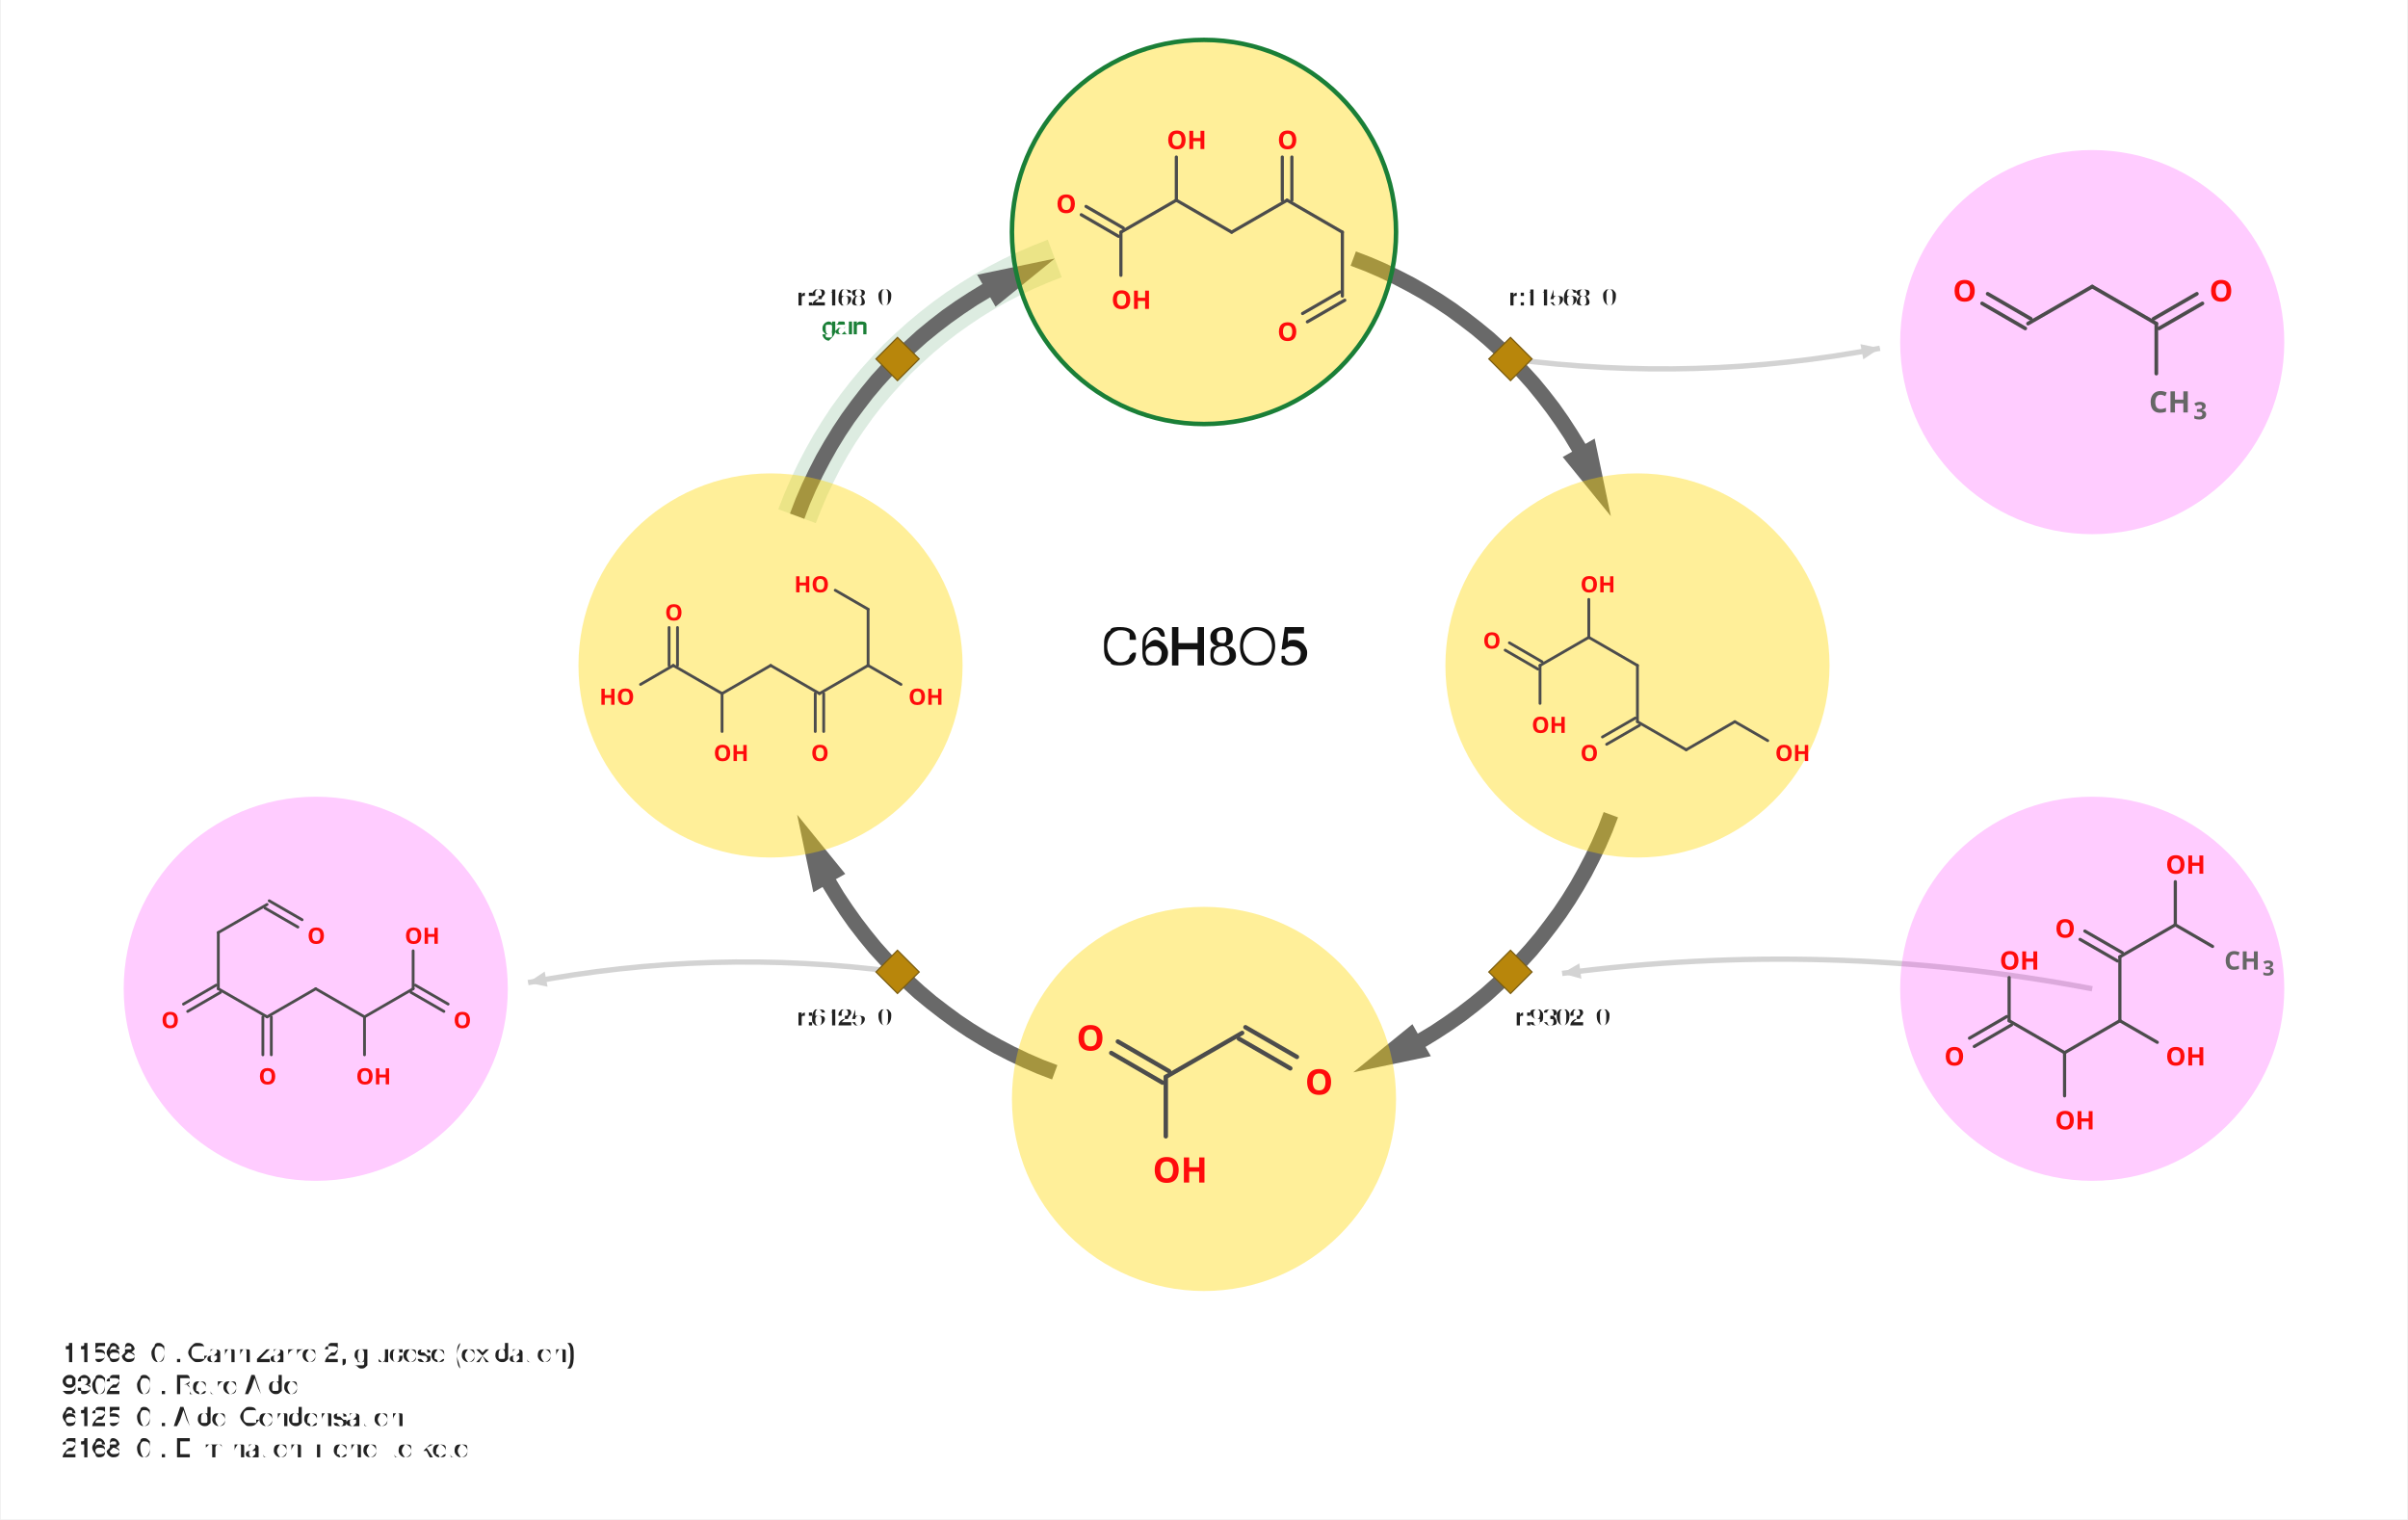
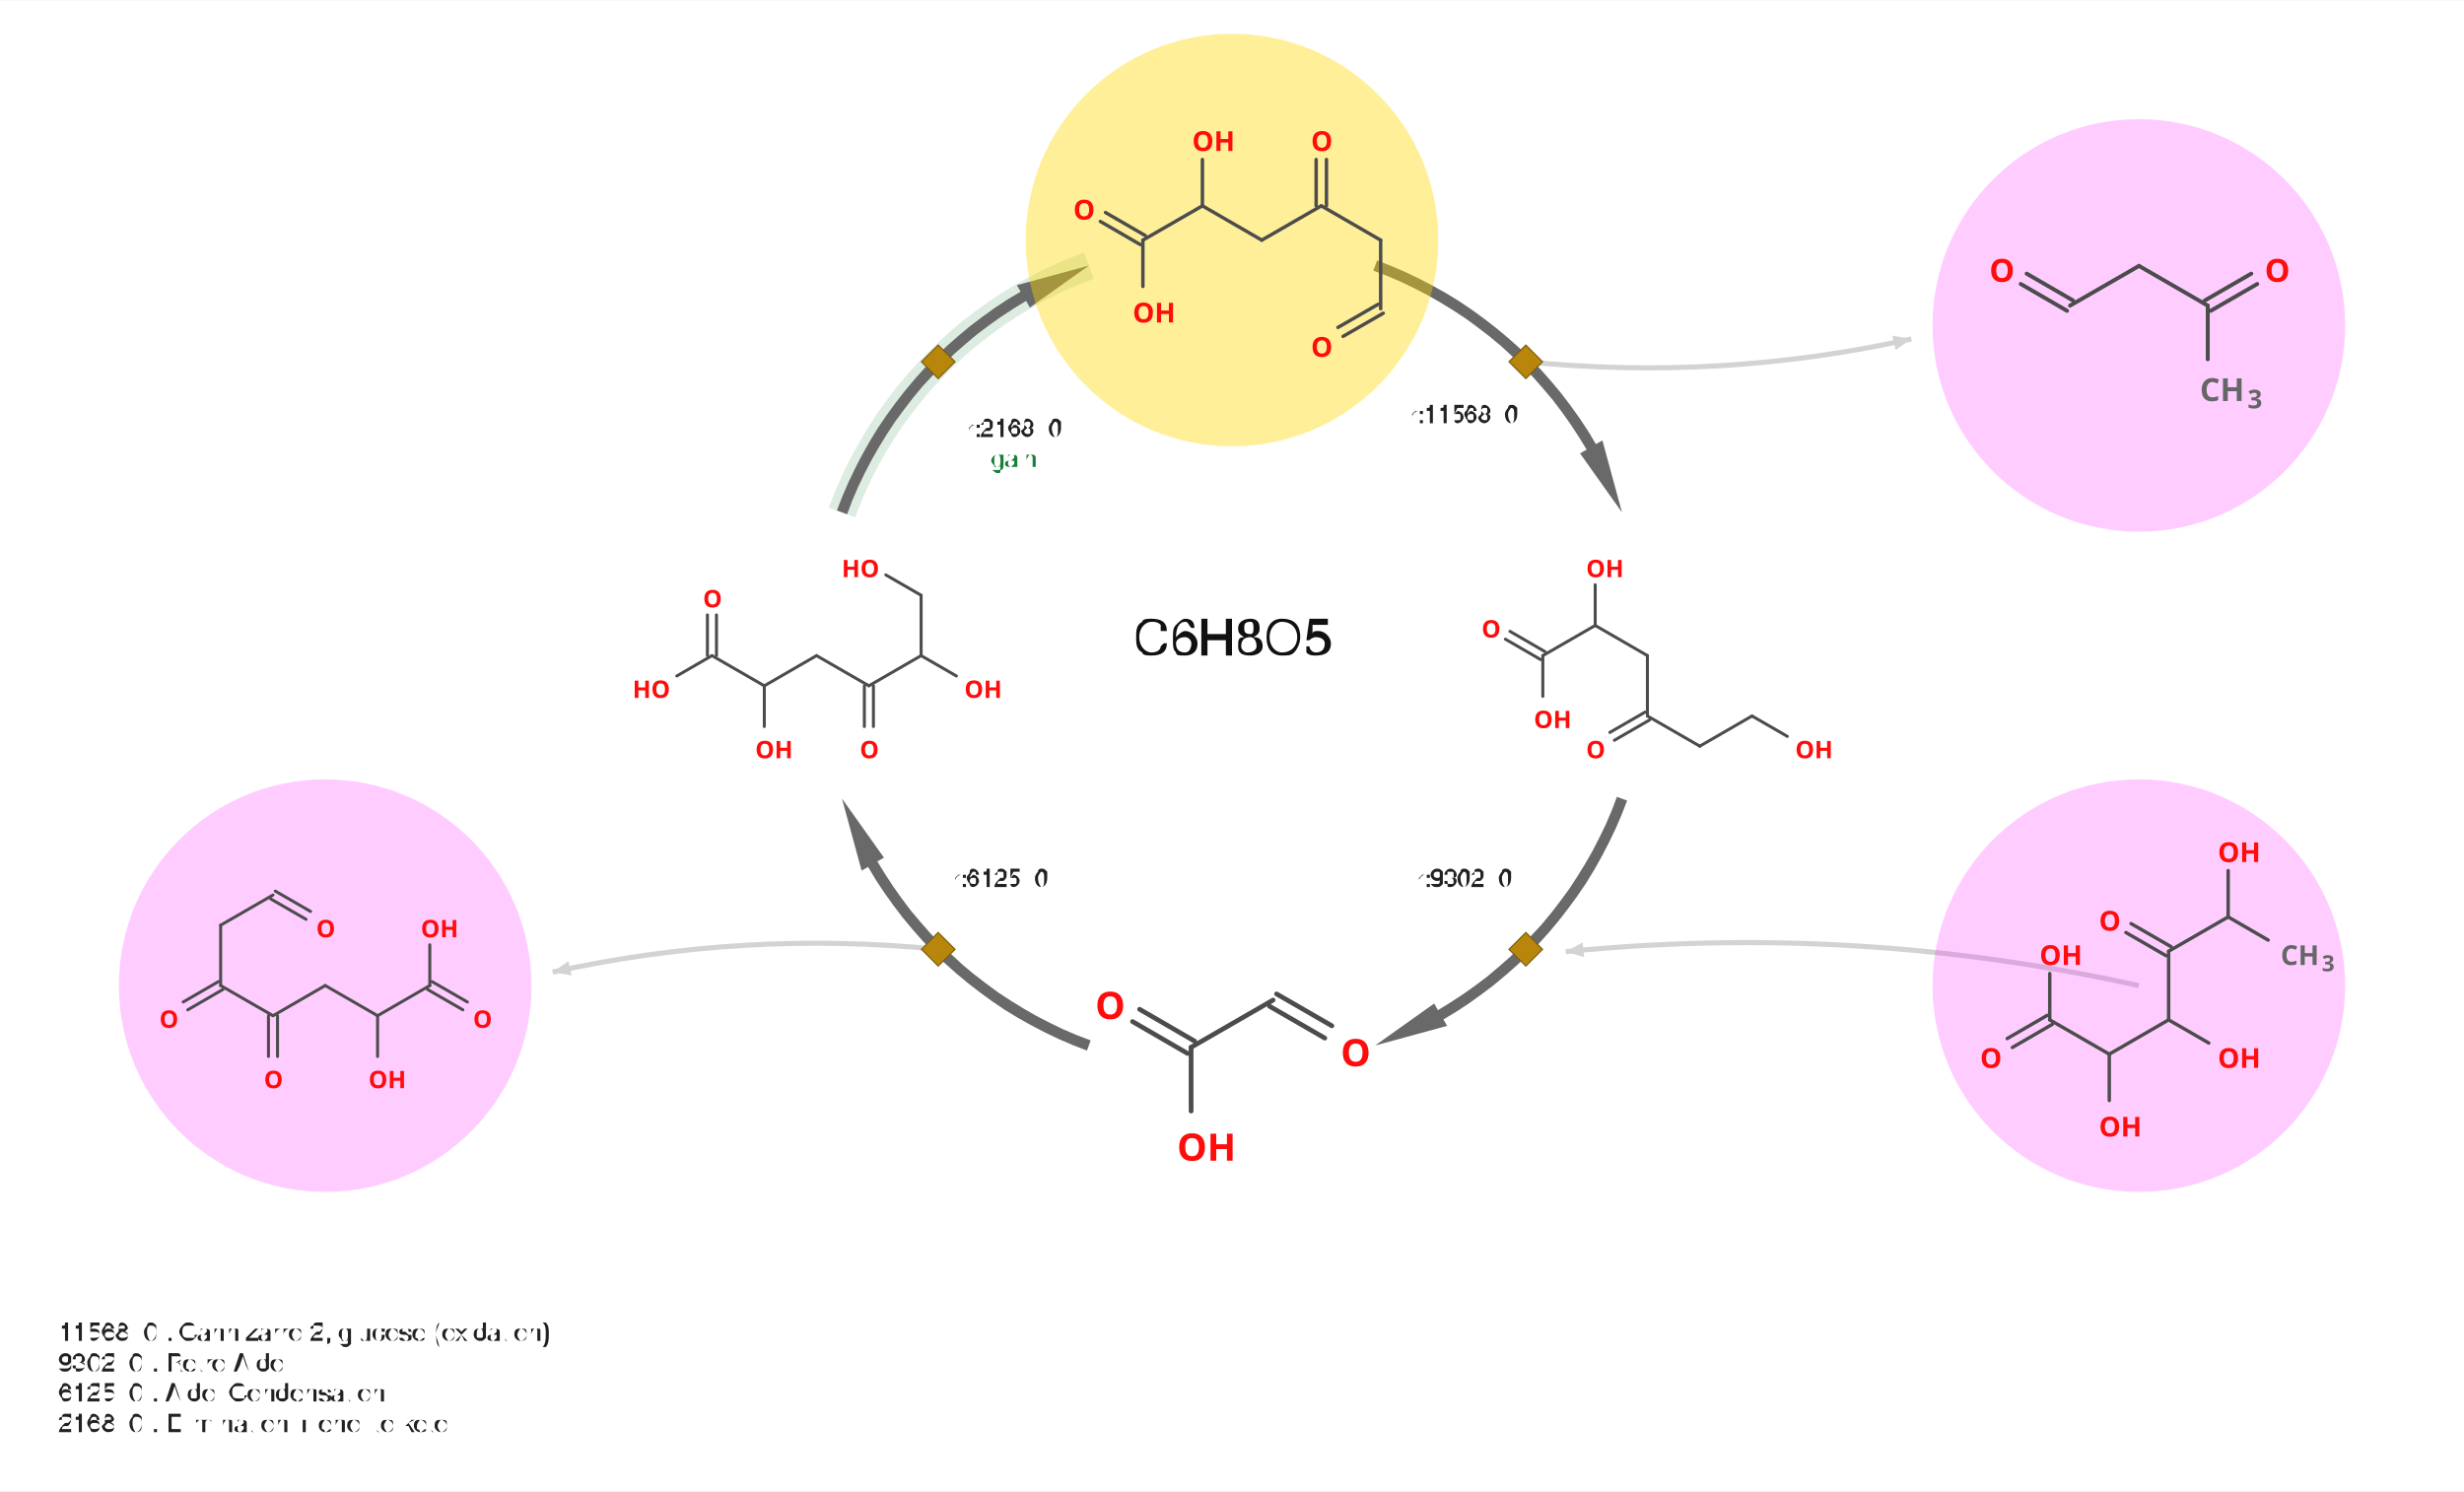
- <svg xmlns="http://www.w3.org/2000/svg" width="1100" height="694" viewBox="0 0 1100.00 694.49">
+ <svg xmlns="http://www.w3.org/2000/svg" width="1100" height="666" viewBox="0 0 1100.00 665.62">
  <rect width="100%" height="100%" fill="white" />
-   <g transform="scale(93.6007) translate(5.876,3.2498)">
-     <path d="M0.742,-2.022 L0.815,-1.994 L0.887,-1.963 L0.958,-1.929 L1.028,-1.893 L1.096,-1.854 L1.163,-1.813 L1.229,-1.769 L1.292,-1.723 L1.354,-1.675 L1.415,-1.625 L1.473,-1.572 L1.529,-1.517 L1.583,-1.46 L1.636,-1.402 L1.686,-1.341 L1.734,-1.279 L1.779,-1.215 L1.822,-1.149 L1.863,-1.082 L1.908,-1.108 L1.987,-0.729 L1.752,-1.018 L1.798,-1.044 L1.759,-1.109 L1.717,-1.172 L1.673,-1.234 L1.627,-1.294 L1.579,-1.353 L1.528,-1.41 L1.476,-1.464 L1.421,-1.517 L1.365,-1.568 L1.307,-1.617 L1.247,-1.663 L1.186,-1.708 L1.123,-1.75 L1.058,-1.79 L0.992,-1.827 L0.925,-1.862 L0.856,-1.895 L0.787,-1.925 L0.716,-1.952 Z" fill="#696969" opacity="1.0" stroke="none" stroke-width="0" />
-     <path d="M2.022,0.742 L1.994,0.815 L1.963,0.887 L1.929,0.958 L1.893,1.028 L1.854,1.096 L1.813,1.163 L1.769,1.229 L1.723,1.292 L1.675,1.354 L1.625,1.415 L1.572,1.473 L1.517,1.529 L1.46,1.583 L1.402,1.636 L1.341,1.686 L1.279,1.734 L1.215,1.779 L1.149,1.822 L1.082,1.863 L1.108,1.908 L0.729,1.987 L1.018,1.752 L1.044,1.798 L1.109,1.759 L1.172,1.717 L1.234,1.673 L1.294,1.627 L1.353,1.579 L1.41,1.528 L1.464,1.476 L1.517,1.421 L1.568,1.365 L1.617,1.307 L1.663,1.247 L1.708,1.186 L1.75,1.123 L1.79,1.058 L1.827,0.992 L1.862,0.925 L1.895,0.856 L1.925,0.787 L1.952,0.716 Z" fill="#696969" opacity="1.0" stroke="none" stroke-width="0" />
-     <path d="M-0.742,2.022 L-0.815,1.994 L-0.887,1.963 L-0.958,1.929 L-1.028,1.893 L-1.096,1.854 L-1.163,1.813 L-1.229,1.769 L-1.292,1.723 L-1.354,1.675 L-1.415,1.625 L-1.473,1.572 L-1.529,1.517 L-1.583,1.46 L-1.636,1.402 L-1.686,1.341 L-1.734,1.279 L-1.779,1.215 L-1.822,1.149 L-1.863,1.082 L-1.908,1.108 L-1.987,0.729 L-1.752,1.018 L-1.798,1.044 L-1.759,1.109 L-1.717,1.172 L-1.673,1.234 L-1.627,1.294 L-1.579,1.353 L-1.528,1.41 L-1.476,1.464 L-1.421,1.517 L-1.365,1.568 L-1.307,1.617 L-1.247,1.663 L-1.186,1.708 L-1.123,1.75 L-1.058,1.79 L-0.992,1.827 L-0.925,1.862 L-0.856,1.895 L-0.787,1.925 L-0.716,1.952 Z" fill="#696969" opacity="1.0" stroke="none" stroke-width="0" />
-     <path d="M-2.079,-0.763 L-2.05,-0.837 L-2.018,-0.911 L-1.984,-0.983 L-1.947,-1.054 L-1.908,-1.124 L-1.866,-1.192 L-1.822,-1.259 L-1.775,-1.324 L-1.726,-1.387 L-1.675,-1.448 L-1.621,-1.508 L-1.566,-1.566 L-1.508,-1.621 L-1.448,-1.675 L-1.387,-1.726 L-1.324,-1.775 L-1.259,-1.822 L-1.192,-1.866 L-1.124,-1.908 L-1.054,-1.947 L-0.983,-1.984 L-0.911,-2.018 L-0.837,-2.05 L-0.763,-2.079 L-0.695,-1.896 L-0.763,-1.869 L-0.831,-1.84 L-0.896,-1.809 L-0.961,-1.776 L-1.025,-1.74 L-1.087,-1.702 L-1.148,-1.661 L-1.207,-1.619 L-1.265,-1.574 L-1.321,-1.527 L-1.375,-1.478 L-1.428,-1.428 L-1.478,-1.375 L-1.527,-1.321 L-1.574,-1.265 L-1.619,-1.207 L-1.661,-1.148 L-1.702,-1.087 L-1.74,-1.025 L-1.776,-0.961 L-1.809,-0.896 L-1.84,-0.831 L-1.869,-0.763 L-1.896,-0.695 Z" fill="#1a7f37" opacity="0.15" />
-     <path d="M-2.022,-0.742 L-1.994,-0.815 L-1.963,-0.887 L-1.929,-0.958 L-1.893,-1.028 L-1.854,-1.096 L-1.813,-1.163 L-1.769,-1.229 L-1.723,-1.292 L-1.675,-1.354 L-1.625,-1.415 L-1.572,-1.473 L-1.517,-1.529 L-1.46,-1.583 L-1.402,-1.636 L-1.341,-1.686 L-1.279,-1.734 L-1.215,-1.779 L-1.149,-1.822 L-1.082,-1.863 L-1.108,-1.908 L-0.729,-1.987 L-1.018,-1.752 L-1.044,-1.798 L-1.109,-1.759 L-1.172,-1.717 L-1.234,-1.673 L-1.294,-1.627 L-1.353,-1.579 L-1.41,-1.528 L-1.464,-1.476 L-1.517,-1.421 L-1.568,-1.365 L-1.617,-1.307 L-1.663,-1.247 L-1.708,-1.186 L-1.75,-1.123 L-1.79,-1.058 L-1.827,-0.992 L-1.862,-0.925 L-1.895,-0.856 L-1.925,-0.787 L-1.952,-0.716 Z" fill="#696969" opacity="1.0" stroke="none" stroke-width="0" />
-     <path d="M1.497,-1.497 Q2.403,-1.378 3.301,-1.549" fill="none" stroke="#d3d3d3" stroke-width="0.026" />
-     <path d="M3.301,-1.549 L3.22,-1.495 L3.206,-1.569 Z" fill="#d3d3d3" />
-     <circle cx="4.338" cy="-1.579" r="0.938" fill="#ff00ff" fill-opacity="0.2" stroke="none" />
-     <svg x="3.35" y="-2.567" width="1.976" height="1.976" viewBox="0 0 100 100" preserveAspectRatio="xMidYMid meet">
+   <g transform="scale(87.6288) translate(6.2765,3.3379)">
+     <path d="M0.739,-2.013 L0.811,-1.985 L0.883,-1.954 L0.954,-1.92 L1.023,-1.884 L1.091,-1.846 L1.158,-1.805 L1.223,-1.761 L1.286,-1.715 L1.348,-1.667 L1.408,-1.617 L1.466,-1.565 L1.522,-1.51 L1.576,-1.454 L1.628,-1.395 L1.678,-1.335 L1.725,-1.273 L1.771,-1.209 L1.814,-1.144 L1.854,-1.077 L1.887,-1.096 L1.987,-0.729 L1.773,-1.03 L1.807,-1.049 L1.767,-1.114 L1.725,-1.178 L1.681,-1.24 L1.635,-1.301 L1.586,-1.359 L1.536,-1.416 L1.483,-1.471 L1.428,-1.524 L1.372,-1.576 L1.313,-1.625 L1.253,-1.671 L1.192,-1.716 L1.128,-1.758 L1.063,-1.798 L0.997,-1.836 L0.929,-1.871 L0.861,-1.904 L0.791,-1.934 L0.72,-1.961 Z" fill="#696969" opacity="1.0" stroke="none" stroke-width="0" />
+     <path d="M2.013,0.739 L1.985,0.811 L1.954,0.883 L1.92,0.954 L1.884,1.023 L1.846,1.091 L1.805,1.158 L1.761,1.223 L1.715,1.286 L1.667,1.348 L1.617,1.408 L1.565,1.466 L1.51,1.522 L1.454,1.576 L1.395,1.628 L1.335,1.678 L1.273,1.725 L1.209,1.771 L1.144,1.814 L1.077,1.854 L1.096,1.887 L0.729,1.987 L1.03,1.773 L1.049,1.807 L1.114,1.767 L1.178,1.725 L1.24,1.681 L1.301,1.635 L1.359,1.586 L1.416,1.536 L1.471,1.483 L1.524,1.428 L1.576,1.372 L1.625,1.313 L1.671,1.253 L1.716,1.192 L1.758,1.128 L1.798,1.063 L1.836,0.997 L1.871,0.929 L1.904,0.861 L1.934,0.791 L1.961,0.72 Z" fill="#696969" opacity="1.0" stroke="none" stroke-width="0" />
+     <path d="M-0.739,2.013 L-0.811,1.985 L-0.883,1.954 L-0.954,1.92 L-1.023,1.884 L-1.091,1.846 L-1.158,1.805 L-1.223,1.761 L-1.286,1.715 L-1.348,1.667 L-1.408,1.617 L-1.466,1.565 L-1.522,1.51 L-1.576,1.454 L-1.628,1.395 L-1.678,1.335 L-1.725,1.273 L-1.771,1.209 L-1.814,1.144 L-1.854,1.077 L-1.887,1.096 L-1.987,0.729 L-1.773,1.03 L-1.807,1.049 L-1.767,1.114 L-1.725,1.178 L-1.681,1.24 L-1.635,1.301 L-1.586,1.359 L-1.536,1.416 L-1.483,1.471 L-1.428,1.524 L-1.372,1.576 L-1.313,1.625 L-1.253,1.671 L-1.192,1.716 L-1.128,1.758 L-1.063,1.798 L-0.997,1.836 L-0.929,1.871 L-0.861,1.904 L-0.791,1.934 L-0.72,1.961 Z" fill="#696969" opacity="1.0" stroke="none" stroke-width="0" />
+     <path d="M-2.054,-0.754 L-2.026,-0.827 L-1.994,-0.9 L-1.961,-0.972 L-1.924,-1.042 L-1.885,-1.111 L-1.844,-1.178 L-1.8,-1.244 L-1.754,-1.308 L-1.706,-1.371 L-1.655,-1.431 L-1.602,-1.49 L-1.547,-1.547 L-1.49,-1.602 L-1.431,-1.655 L-1.371,-1.706 L-1.308,-1.754 L-1.244,-1.8 L-1.178,-1.844 L-1.111,-1.885 L-1.042,-1.924 L-0.972,-1.961 L-0.9,-1.994 L-0.827,-2.026 L-0.754,-2.054 L-0.704,-1.92 L-0.773,-1.893 L-0.841,-1.864 L-0.908,-1.833 L-0.974,-1.798 L-1.038,-1.762 L-1.101,-1.723 L-1.163,-1.683 L-1.223,-1.639 L-1.281,-1.594 L-1.338,-1.547 L-1.393,-1.497 L-1.446,-1.446 L-1.497,-1.393 L-1.547,-1.338 L-1.594,-1.281 L-1.639,-1.223 L-1.683,-1.163 L-1.723,-1.101 L-1.762,-1.038 L-1.798,-0.974 L-1.833,-0.908 L-1.864,-0.841 L-1.893,-0.773 L-1.92,-0.704 Z" fill="#1a7f37" opacity="0.15" />
+     <path d="M-2.013,-0.739 L-1.985,-0.811 L-1.954,-0.883 L-1.92,-0.954 L-1.884,-1.023 L-1.846,-1.091 L-1.805,-1.158 L-1.761,-1.223 L-1.715,-1.286 L-1.667,-1.348 L-1.617,-1.408 L-1.565,-1.466 L-1.51,-1.522 L-1.454,-1.576 L-1.395,-1.628 L-1.335,-1.678 L-1.273,-1.725 L-1.209,-1.771 L-1.144,-1.814 L-1.077,-1.854 L-1.096,-1.887 L-0.729,-1.987 L-1.03,-1.773 L-1.049,-1.807 L-1.114,-1.767 L-1.178,-1.725 L-1.24,-1.681 L-1.301,-1.635 L-1.359,-1.586 L-1.416,-1.536 L-1.471,-1.483 L-1.524,-1.428 L-1.576,-1.372 L-1.625,-1.313 L-1.671,-1.253 L-1.716,-1.192 L-1.758,-1.128 L-1.798,-1.063 L-1.836,-0.997 L-1.871,-0.929 L-1.904,-0.861 L-1.934,-0.791 L-1.961,-0.72 Z" fill="#696969" opacity="1.0" stroke="none" stroke-width="0" />
+     <path d="M1.497,-1.497 Q2.488,-1.398 3.461,-1.613" fill="none" stroke="#d3d3d3" stroke-width="0.026" />
+     <path d="M3.461,-1.613 L3.381,-1.557 L3.364,-1.63 Z" fill="#d3d3d3" />
+     <circle cx="4.62" cy="-1.682" r="1.051" fill="#ff00ff" fill-opacity="0.2" stroke="none" />
+     <svg x="3.514" y="-2.788" width="2.213" height="2.213" viewBox="0 0 100 100" preserveAspectRatio="xMidYMid meet">
      <g transform="translate(0,0)">
        <svg width="100" height="100" x="0" y="0" viewBox="0 0 218.564 140" font-family="sans-serif" stroke="rgb(76,76,76)" stroke-width="2" stroke-linecap="round">
          <line x1="143.9" y1="87.0" x2="143.9" y2="60.0" opacity="1.0" stroke="rgb(76,76,76)" stroke-width="2.0" />
          <line x1="142.4" y1="57.4" x2="165.8" y2="43.9" opacity="1.0" stroke="rgb(76,76,76)" stroke-width="2.0" />
          <line x1="145.4" y1="62.6" x2="168.8" y2="49.1" opacity="1.0" stroke="rgb(76,76,76)" stroke-width="2.0" />
          <line x1="143.9" y1="60.0" x2="109.3" y2="40.0" opacity="1.0" stroke="rgb(76,76,76)" stroke-width="2.0" />
          <line x1="109.3" y1="40.0" x2="74.6" y2="60.0" opacity="1.0" stroke="rgb(76,76,76)" stroke-width="2.0" />
          <line x1="73.1" y1="62.6" x2="49.8" y2="49.1" opacity="1.0" stroke="rgb(76,76,76)" stroke-width="2.0" />
          <line x1="76.1" y1="57.4" x2="52.8" y2="43.9" opacity="1.0" stroke="rgb(76,76,76)" stroke-width="2.0" />
          <text x="139.923" y="108" fill="rgb(102,102,102)" stroke-width="0" font-weight="bold" font-size="16">CH</text>
          <text x="163.923" y="111.68" fill="rgb(102,102,102)" stroke-width="0" font-weight="bold" font-size="13">3</text>
          <text x="172.564" y="48" fill="rgb(255,12,12)" stroke-width="0" font-weight="bold" font-size="16">O</text>
          <text x="34" y="48" fill="rgb(255,12,12)" stroke-width="0" font-weight="bold" font-size="16">O</text>
        </svg>
      </g>
      <text font-size="18" fill="gray" font-family="sans-serif" x="10" y="20" />
    </svg>
-     <path d="M4.338,1.579 Q3.049,1.334 1.749,1.504" fill="none" stroke="#d3d3d3" stroke-width="0.026" />
-     <path d="M1.749,1.504 L1.833,1.455 L1.843,1.53 Z" fill="#d3d3d3" />
-     <circle cx="4.338" cy="1.579" r="0.938" fill="#ff00ff" fill-opacity="0.2" stroke="none" />
-     <svg x="3.35" y="0.591" width="1.976" height="1.976" viewBox="0 0 100 100" preserveAspectRatio="xMidYMid meet">
+     <path d="M4.62,1.682 Q3.174,1.362 1.7,1.509" fill="none" stroke="#d3d3d3" stroke-width="0.026" />
+     <path d="M1.7,1.509 L1.786,1.462 L1.794,1.537 Z" fill="#d3d3d3" />
+     <circle cx="4.62" cy="1.682" r="1.051" fill="#ff00ff" fill-opacity="0.2" stroke="none" />
+     <svg x="3.514" y="0.575" width="2.213" height="2.213" viewBox="0 0 100 100" preserveAspectRatio="xMidYMid meet">
      <g transform="translate(0,0)">
        <svg width="100" height="100" x="0" y="0" viewBox="0 0 253.205 240" font-family="sans-serif" stroke="rgb(76,76,76)" stroke-width="2" stroke-linecap="round">
          <line x1="201.9" y1="93.5" x2="178.6" y2="80.0" opacity="1.0" stroke="rgb(76,76,76)" stroke-width="2.0" />
          <line x1="178.6" y1="80.0" x2="178.6" y2="53.0" opacity="1.0" stroke="rgb(76,76,76)" stroke-width="2.0" />
          <line x1="178.6" y1="80.0" x2="143.9" y2="100.0" opacity="1.0" stroke="rgb(76,76,76)" stroke-width="2.0" />
          <line x1="142.4" y1="102.6" x2="119.0" y2="89.1" opacity="1.0" stroke="rgb(76,76,76)" stroke-width="2.0" />
          <line x1="145.4" y1="97.4" x2="122.0" y2="83.9" opacity="1.0" stroke="rgb(76,76,76)" stroke-width="2.0" />
          <line x1="143.9" y1="100.0" x2="143.9" y2="140.0" opacity="1.0" stroke="rgb(76,76,76)" stroke-width="2.0" />
          <line x1="143.9" y1="140.0" x2="167.3" y2="153.5" opacity="1.0" stroke="rgb(76,76,76)" stroke-width="2.0" />
          <line x1="143.9" y1="140.0" x2="109.3" y2="160.0" opacity="1.0" stroke="rgb(76,76,76)" stroke-width="2.0" />
          <line x1="109.3" y1="160.0" x2="109.3" y2="187.0" opacity="1.0" stroke="rgb(76,76,76)" stroke-width="2.0" />
          <line x1="109.3" y1="160.0" x2="74.6" y2="140.0" opacity="1.0" stroke="rgb(76,76,76)" stroke-width="2.0" />
          <line x1="76.1" y1="142.6" x2="52.8" y2="156.1" opacity="1.0" stroke="rgb(76,76,76)" stroke-width="2.0" />
          <line x1="73.1" y1="137.4" x2="49.8" y2="150.9" opacity="1.0" stroke="rgb(76,76,76)" stroke-width="2.0" />
          <line x1="74.6" y1="140.0" x2="74.6" y2="113.0" opacity="1.0" stroke="rgb(76,76,76)" stroke-width="2.0" />
          <text x="209.205" y="108" fill="rgb(102,102,102)" stroke-width="0" font-weight="bold" font-size="16">CH</text>
          <text x="233.205" y="111.68" fill="rgb(102,102,102)" stroke-width="0" font-weight="bold" font-size="13">3</text>
          <text x="172.564" y="48" fill="rgb(255,12,12)" stroke-width="0" font-weight="bold" font-size="16">OH</text>
          <text x="103.282" y="88" fill="rgb(255,12,12)" stroke-width="0" font-weight="bold" font-size="16">O</text>
          <text x="172.564" y="168" fill="rgb(255,12,12)" stroke-width="0" font-weight="bold" font-size="16">OH</text>
          <text x="103.282" y="208" fill="rgb(255,12,12)" stroke-width="0" font-weight="bold" font-size="16">OH</text>
          <text x="34" y="168" fill="rgb(255,12,12)" stroke-width="0" font-weight="bold" font-size="16">O</text>
          <text x="68.641" y="108" fill="rgb(255,12,12)" stroke-width="0" font-weight="bold" font-size="16">OH</text>
        </svg>
      </g>
      <text font-size="18" fill="gray" font-family="sans-serif" x="10" y="20" />
    </svg>
-     <path d="M-1.497,1.497 Q-2.403,1.378 -3.301,1.549" fill="none" stroke="#d3d3d3" stroke-width="0.026" />
-     <path d="M-3.301,1.549 L-3.22,1.495 L-3.206,1.569 Z" fill="#d3d3d3" />
-     <circle cx="-4.338" cy="1.579" r="0.938" fill="#ff00ff" fill-opacity="0.2" stroke="none" />
-     <svg x="-5.326" y="0.591" width="1.976" height="1.976" viewBox="0 0 100 100" preserveAspectRatio="xMidYMid meet">
+     <path d="M-1.497,1.497 Q-2.488,1.398 -3.461,1.613" fill="none" stroke="#d3d3d3" stroke-width="0.026" />
+     <path d="M-3.461,1.613 L-3.381,1.557 L-3.364,1.63 Z" fill="#d3d3d3" />
+     <circle cx="-4.62" cy="1.682" r="1.051" fill="#ff00ff" fill-opacity="0.2" stroke="none" />
+     <svg x="-5.726" y="0.575" width="2.213" height="2.213" viewBox="0 0 100 100" preserveAspectRatio="xMidYMid meet">
      <g transform="translate(0,0)">
        <svg width="100" height="100" x="0" y="0" viewBox="0 0 287.846 200" font-family="sans-serif" stroke="rgb(76,76,76)" stroke-width="2" stroke-linecap="round">
          <line x1="131.2" y1="56.1" x2="107.8" y2="42.6" opacity="1.0" stroke="rgb(76,76,76)" stroke-width="2.0" />
          <line x1="134.2" y1="50.9" x2="110.8" y2="37.4" opacity="1.0" stroke="rgb(76,76,76)" stroke-width="2.0" />
          <line x1="109.3" y1="40.0" x2="74.6" y2="60.0" opacity="1.0" stroke="rgb(76,76,76)" stroke-width="2.0" />
          <line x1="74.6" y1="60.0" x2="74.6" y2="100.0" opacity="1.0" stroke="rgb(76,76,76)" stroke-width="2.0" />
          <line x1="76.1" y1="102.6" x2="52.8" y2="116.1" opacity="1.0" stroke="rgb(76,76,76)" stroke-width="2.0" />
          <line x1="73.1" y1="97.4" x2="49.8" y2="110.9" opacity="1.0" stroke="rgb(76,76,76)" stroke-width="2.0" />
          <line x1="74.6" y1="100.0" x2="109.3" y2="120.0" opacity="1.0" stroke="rgb(76,76,76)" stroke-width="2.0" />
          <line x1="112.3" y1="120.0" x2="112.3" y2="147.0" opacity="1.0" stroke="rgb(76,76,76)" stroke-width="2.0" />
          <line x1="106.3" y1="120.0" x2="106.3" y2="147.0" opacity="1.0" stroke="rgb(76,76,76)" stroke-width="2.0" />
          <line x1="109.3" y1="120.0" x2="143.9" y2="100.0" opacity="1.0" stroke="rgb(76,76,76)" stroke-width="2.0" />
          <line x1="143.9" y1="100.0" x2="178.6" y2="120.0" opacity="1.0" stroke="rgb(76,76,76)" stroke-width="2.0" />
          <line x1="178.6" y1="120.0" x2="178.6" y2="147.0" opacity="1.0" stroke="rgb(76,76,76)" stroke-width="2.0" />
          <line x1="178.6" y1="120.0" x2="213.2" y2="100.0" opacity="1.0" stroke="rgb(76,76,76)" stroke-width="2.0" />
          <line x1="214.7" y1="97.4" x2="238.1" y2="110.9" opacity="1.0" stroke="rgb(76,76,76)" stroke-width="2.0" />
          <line x1="211.7" y1="102.6" x2="235.1" y2="116.1" opacity="1.0" stroke="rgb(76,76,76)" stroke-width="2.0" />
          <line x1="213.2" y1="100.0" x2="213.2" y2="73.0" opacity="1.0" stroke="rgb(76,76,76)" stroke-width="2.0" />
          <text x="137.923" y="68" fill="rgb(255,12,12)" stroke-width="0" font-weight="bold" font-size="16">O</text>
          <text x="34" y="128" fill="rgb(255,12,12)" stroke-width="0" font-weight="bold" font-size="16">O</text>
          <text x="103.282" y="168" fill="rgb(255,12,12)" stroke-width="0" font-weight="bold" font-size="16">O</text>
          <text x="172.564" y="168" fill="rgb(255,12,12)" stroke-width="0" font-weight="bold" font-size="16">OH</text>
          <text x="241.846" y="128" fill="rgb(255,12,12)" stroke-width="0" font-weight="bold" font-size="16">O</text>
          <text x="207.205" y="68" fill="rgb(255,12,12)" stroke-width="0" font-weight="bold" font-size="16">OH</text>
        </svg>
      </g>
      <text font-size="18" fill="gray" font-family="sans-serif" x="10" y="20" />
    </svg>
-     <circle cx="0" cy="-2.117" r="0.938" fill="#ffd700" fill-opacity="0.4" stroke="#1a7f37" stroke-width="0.022" />
-     <svg x="-0.988" y="-3.104" width="1.976" height="1.976" viewBox="0 0 100 100" preserveAspectRatio="xMidYMid meet">
+     <circle cx="0" cy="-2.117" r="1.051" fill="#ffd700" fill-opacity="0.4" stroke="none" />
+     <svg x="-1.106" y="-3.223" width="2.213" height="2.213" viewBox="0 0 100 100" preserveAspectRatio="xMidYMid meet">
      <g transform="translate(0,0)">
        <svg width="100" height="100" x="0" y="0" viewBox="0 0 253.205 200" font-family="sans-serif" stroke="rgb(76,76,76)" stroke-width="2" stroke-linecap="round">
          <line x1="188.3" y1="150.9" x2="211.7" y2="137.4" opacity="1.0" stroke="rgb(76,76,76)" stroke-width="2.0" />
          <line x1="191.3" y1="156.1" x2="214.7" y2="142.6" opacity="1.0" stroke="rgb(76,76,76)" stroke-width="2.0" />
          <line x1="213.2" y1="140.0" x2="213.2" y2="100.0" opacity="1.0" stroke="rgb(76,76,76)" stroke-width="2.0" />
          <line x1="213.2" y1="100.0" x2="178.6" y2="80.0" opacity="1.0" stroke="rgb(76,76,76)" stroke-width="2.0" />
          <line x1="175.6" y1="80.0" x2="175.6" y2="53.0" opacity="1.0" stroke="rgb(76,76,76)" stroke-width="2.0" />
          <line x1="181.6" y1="80.0" x2="181.6" y2="53.0" opacity="1.0" stroke="rgb(76,76,76)" stroke-width="2.0" />
          <line x1="178.6" y1="80.0" x2="143.9" y2="100.0" opacity="1.0" stroke="rgb(76,76,76)" stroke-width="2.0" />
          <line x1="143.9" y1="100.0" x2="109.3" y2="80.0" opacity="1.0" stroke="rgb(76,76,76)" stroke-width="2.0" />
          <line x1="109.3" y1="80.0" x2="109.3" y2="53.0" opacity="1.0" stroke="rgb(76,76,76)" stroke-width="2.0" />
          <line x1="109.3" y1="80.0" x2="74.6" y2="100.0" opacity="1.0" stroke="rgb(76,76,76)" stroke-width="2.0" />
          <line x1="73.1" y1="102.6" x2="49.8" y2="89.1" opacity="1.0" stroke="rgb(76,76,76)" stroke-width="2.0" />
          <line x1="76.1" y1="97.4" x2="52.8" y2="83.9" opacity="1.0" stroke="rgb(76,76,76)" stroke-width="2.0" />
          <line x1="74.6" y1="100.0" x2="74.6" y2="127.0" opacity="1.0" stroke="rgb(76,76,76)" stroke-width="2.0" />
          <text x="172.564" y="168" fill="rgb(255,12,12)" stroke-width="0" font-weight="bold" font-size="16">O</text>
          <text x="172.564" y="48" fill="rgb(255,12,12)" stroke-width="0" font-weight="bold" font-size="16">O</text>
          <text x="103.282" y="48" fill="rgb(255,12,12)" stroke-width="0" font-weight="bold" font-size="16">OH</text>
          <text x="34" y="88" fill="rgb(255,12,12)" stroke-width="0" font-weight="bold" font-size="16">O</text>
          <text x="68.641" y="148" fill="rgb(255,12,12)" stroke-width="0" font-weight="bold" font-size="16">OH</text>
        </svg>
      </g>
      <text font-size="18" fill="gray" font-family="sans-serif" x="10" y="20" />
    </svg>
-     <path d="M1.602,-1.497 L1.497,-1.602 L1.391,-1.497 L1.497,-1.391 Z" fill="#b8860b" stroke="#7a5c10" stroke-width="0.006" />
-     <text x="1.755" y="-1.755" font-family="Helvetica, Arial, sans-serif" font-size="0.115" text-anchor="middle" fill="#222" font-weight="normal">r:11568_0</text>
-     <circle cx="2.117" cy="-0" r="0.938" fill="#ffd700" fill-opacity="0.4" stroke="none" />
-     <svg x="1.129" y="-0.988" width="1.976" height="1.976" viewBox="0 0 100 100" preserveAspectRatio="xMidYMid meet">
+     <path d="M1.582,-1.497 L1.497,-1.582 L1.411,-1.497 L1.497,-1.411 Z" fill="#b8860b" stroke="#7a5c10" stroke-width="0.006" />
+     <text x="1.182" y="-1.182" font-family="Helvetica, Arial, sans-serif" font-size="0.125" text-anchor="middle" fill="#222" font-weight="normal">r:11568_0</text>
+     <svg x="1.01" y="-1.106" width="2.213" height="2.213" viewBox="0 0 100 100" preserveAspectRatio="xMidYMid meet">
      <g transform="translate(0,0)">
        <svg width="100" height="100" x="0" y="0" viewBox="0 0 287.846 200" font-family="sans-serif" stroke="rgb(76,76,76)" stroke-width="2" stroke-linecap="round">
          <line x1="119.0" y1="150.9" x2="142.4" y2="137.4" opacity="1.0" stroke="rgb(76,76,76)" stroke-width="2.0" />
          <line x1="122.0" y1="156.1" x2="145.4" y2="142.6" opacity="1.0" stroke="rgb(76,76,76)" stroke-width="2.0" />
          <line x1="143.9" y1="140.0" x2="178.6" y2="160.0" opacity="1.0" stroke="rgb(76,76,76)" stroke-width="2.0" />
          <line x1="178.6" y1="160.0" x2="213.2" y2="140.0" opacity="1.0" stroke="rgb(76,76,76)" stroke-width="2.0" />
          <line x1="213.2" y1="140.0" x2="236.6" y2="153.5" opacity="1.0" stroke="rgb(76,76,76)" stroke-width="2.0" />
          <line x1="143.9" y1="140.0" x2="143.9" y2="100.0" opacity="1.0" stroke="rgb(76,76,76)" stroke-width="2.0" />
          <line x1="143.9" y1="100.0" x2="109.3" y2="80.0" opacity="1.0" stroke="rgb(76,76,76)" stroke-width="2.0" />
          <line x1="109.3" y1="80.0" x2="109.3" y2="53.0" opacity="1.0" stroke="rgb(76,76,76)" stroke-width="2.0" />
          <line x1="109.3" y1="80.0" x2="74.6" y2="100.0" opacity="1.0" stroke="rgb(76,76,76)" stroke-width="2.0" />
          <line x1="73.1" y1="102.6" x2="49.8" y2="89.1" opacity="1.0" stroke="rgb(76,76,76)" stroke-width="2.0" />
          <line x1="76.1" y1="97.4" x2="52.8" y2="83.9" opacity="1.0" stroke="rgb(76,76,76)" stroke-width="2.0" />
          <line x1="74.6" y1="100.0" x2="74.6" y2="127.0" opacity="1.0" stroke="rgb(76,76,76)" stroke-width="2.0" />
          <text x="103.282" y="168" fill="rgb(255,12,12)" stroke-width="0" font-weight="bold" font-size="16">O</text>
          <text x="241.846" y="168" fill="rgb(255,12,12)" stroke-width="0" font-weight="bold" font-size="16">OH</text>
          <text x="103.282" y="48" fill="rgb(255,12,12)" stroke-width="0" font-weight="bold" font-size="16">OH</text>
          <text x="34" y="88" fill="rgb(255,12,12)" stroke-width="0" font-weight="bold" font-size="16">O</text>
          <text x="68.641" y="148" fill="rgb(255,12,12)" stroke-width="0" font-weight="bold" font-size="16">OH</text>
        </svg>
      </g>
      <text font-size="18" fill="gray" font-family="sans-serif" x="10" y="20" />
    </svg>
-     <path d="M1.497,1.602 L1.602,1.497 L1.497,1.391 L1.391,1.497 Z" fill="#b8860b" stroke="#7a5c10" stroke-width="0.006" />
-     <text x="1.755" y="1.755" font-family="Helvetica, Arial, sans-serif" font-size="0.115" text-anchor="middle" fill="#222" font-weight="normal">r:9302_0</text>
-     <circle cx="0" cy="2.117" r="0.938" fill="#ffd700" fill-opacity="0.4" stroke="none" />
-     <svg x="-0.988" y="1.129" width="1.976" height="1.976" viewBox="0 0 100 100" preserveAspectRatio="xMidYMid meet">
+     <path d="M1.497,1.582 L1.582,1.497 L1.497,1.411 L1.411,1.497 Z" fill="#b8860b" stroke="#7a5c10" stroke-width="0.006" />
+     <text x="1.182" y="1.182" font-family="Helvetica, Arial, sans-serif" font-size="0.125" text-anchor="middle" fill="#222" font-weight="normal">r:9302_0</text>
+     <svg x="-1.106" y="1.01" width="2.213" height="2.213" viewBox="0 0 100 100" preserveAspectRatio="xMidYMid meet">
      <g transform="translate(0,0)">
        <svg width="100" height="100" x="0" y="0" viewBox="0 0 183.923 140" font-family="sans-serif" stroke="rgb(76,76,76)" stroke-width="2" stroke-linecap="round">
          <line x1="131.2" y1="56.1" x2="107.8" y2="42.6" opacity="1.0" stroke="rgb(76,76,76)" stroke-width="2.0" />
          <line x1="134.2" y1="50.9" x2="110.8" y2="37.4" opacity="1.0" stroke="rgb(76,76,76)" stroke-width="2.0" />
          <line x1="109.3" y1="40.0" x2="74.6" y2="60.0" opacity="1.0" stroke="rgb(76,76,76)" stroke-width="2.0" />
          <line x1="73.1" y1="62.6" x2="49.8" y2="49.1" opacity="1.0" stroke="rgb(76,76,76)" stroke-width="2.0" />
          <line x1="76.1" y1="57.4" x2="52.8" y2="43.9" opacity="1.0" stroke="rgb(76,76,76)" stroke-width="2.0" />
          <line x1="74.6" y1="60.0" x2="74.6" y2="87.0" opacity="1.0" stroke="rgb(76,76,76)" stroke-width="2.0" />
          <text x="137.923" y="68" fill="rgb(255,12,12)" stroke-width="0" font-weight="bold" font-size="16">O</text>
          <text x="34" y="48" fill="rgb(255,12,12)" stroke-width="0" font-weight="bold" font-size="16">O</text>
          <text x="68.641" y="108" fill="rgb(255,12,12)" stroke-width="0" font-weight="bold" font-size="16">OH</text>
        </svg>
      </g>
      <text font-size="18" fill="gray" font-family="sans-serif" x="10" y="20" />
    </svg>
-     <path d="M-1.602,1.497 L-1.497,1.602 L-1.391,1.497 L-1.497,1.391 Z" fill="#b8860b" stroke="#7a5c10" stroke-width="0.006" />
-     <text x="-1.755" y="1.755" font-family="Helvetica, Arial, sans-serif" font-size="0.115" text-anchor="middle" fill="#222" font-weight="normal">r:6125_0</text>
-     <circle cx="-2.117" cy="0" r="0.938" fill="#ffd700" fill-opacity="0.4" stroke="none" />
-     <svg x="-3.104" y="-0.988" width="1.976" height="1.976" viewBox="0 0 100 100" preserveAspectRatio="xMidYMid meet">
+     <path d="M-1.582,1.497 L-1.497,1.582 L-1.411,1.497 L-1.497,1.411 Z" fill="#b8860b" stroke="#7a5c10" stroke-width="0.006" />
+     <text x="-1.182" y="1.182" font-family="Helvetica, Arial, sans-serif" font-size="0.125" text-anchor="middle" fill="#222" font-weight="normal">r:6125_0</text>
+     <svg x="-3.223" y="-1.106" width="2.213" height="2.213" viewBox="0 0 100 100" preserveAspectRatio="xMidYMid meet">
      <g transform="translate(0,0)">
        <svg width="100" height="100" x="0" y="0" viewBox="0 0 287.846 200" font-family="sans-serif" stroke="rgb(76,76,76)" stroke-width="2" stroke-linecap="round">
          <line x1="77.6" y1="73.0" x2="77.6" y2="100.0" opacity="1.0" stroke="rgb(76,76,76)" stroke-width="2.0" />
          <line x1="71.6" y1="73.0" x2="71.6" y2="100.0" opacity="1.0" stroke="rgb(76,76,76)" stroke-width="2.0" />
          <line x1="74.6" y1="100.0" x2="51.3" y2="113.5" opacity="1.0" stroke="rgb(76,76,76)" stroke-width="2.0" />
          <line x1="74.6" y1="100.0" x2="109.3" y2="120.0" opacity="1.0" stroke="rgb(76,76,76)" stroke-width="2.0" />
          <line x1="109.3" y1="120.0" x2="109.3" y2="147.0" opacity="1.0" stroke="rgb(76,76,76)" stroke-width="2.0" />
          <line x1="109.3" y1="120.0" x2="143.9" y2="100.0" opacity="1.0" stroke="rgb(76,76,76)" stroke-width="2.0" />
          <line x1="143.9" y1="100.0" x2="178.6" y2="120.0" opacity="1.0" stroke="rgb(76,76,76)" stroke-width="2.0" />
          <line x1="181.6" y1="120.0" x2="181.6" y2="147.0" opacity="1.0" stroke="rgb(76,76,76)" stroke-width="2.0" />
          <line x1="175.6" y1="120.0" x2="175.6" y2="147.0" opacity="1.0" stroke="rgb(76,76,76)" stroke-width="2.0" />
          <line x1="178.6" y1="120.0" x2="213.2" y2="100.0" opacity="1.0" stroke="rgb(76,76,76)" stroke-width="2.0" />
          <line x1="213.2" y1="100.0" x2="236.6" y2="113.5" opacity="1.0" stroke="rgb(76,76,76)" stroke-width="2.0" />
          <line x1="213.2" y1="100.0" x2="213.2" y2="60.0" opacity="1.0" stroke="rgb(76,76,76)" stroke-width="2.0" />
          <line x1="213.2" y1="60.0" x2="189.8" y2="46.5" opacity="1.0" stroke="rgb(76,76,76)" stroke-width="2.0" />
          <text x="68.641" y="68" fill="rgb(255,12,12)" stroke-width="0" font-weight="bold" font-size="16">O</text>
          <text x="22" y="128" fill="rgb(255,12,12)" stroke-width="0" font-weight="bold" font-size="16">HO</text>
          <text x="103.282" y="168" fill="rgb(255,12,12)" stroke-width="0" font-weight="bold" font-size="16">OH</text>
          <text x="172.564" y="168" fill="rgb(255,12,12)" stroke-width="0" font-weight="bold" font-size="16">O</text>
          <text x="241.846" y="128" fill="rgb(255,12,12)" stroke-width="0" font-weight="bold" font-size="16">OH</text>
          <text x="160.564" y="48" fill="rgb(255,12,12)" stroke-width="0" font-weight="bold" font-size="16">HO</text>
        </svg>
      </g>
      <text font-size="18" fill="gray" font-family="sans-serif" x="10" y="20" />
    </svg>
-     <path d="M-1.497,-1.602 L-1.602,-1.497 L-1.497,-1.391 L-1.391,-1.497 Z" fill="#b8860b" stroke="#7a5c10" stroke-width="0.006" />
-     <text x="-1.755" y="-1.755" font-family="Helvetica, Arial, sans-serif" font-size="0.115" text-anchor="middle" fill="#222" font-weight="normal">r:2168_0</text>
-     <text x="-1.755" y="-1.617" font-family="Helvetica, Arial, sans-serif" font-size="0.115" text-anchor="middle" fill="#1a7f37" font-weight="normal">gain</text>
+     <path d="M-1.497,-1.582 L-1.582,-1.497 L-1.497,-1.411 L-1.411,-1.497 Z" fill="#b8860b" stroke="#7a5c10" stroke-width="0.006" />
+     <text x="-1.111" y="-1.111" font-family="Helvetica, Arial, sans-serif" font-size="0.125" text-anchor="middle" fill="#222" font-weight="normal">r:2168_0</text>
+     <text x="-1.111" y="-0.961" font-family="Helvetica, Arial, sans-serif" font-size="0.125" text-anchor="middle" fill="#1a7f37" font-weight="normal">gain</text>
    <text x="0" y="-0" font-family="Helvetica, Arial, sans-serif" font-size="0.26" text-anchor="middle" fill="#111" font-weight="normal">C6H8O5</text>
-     <text x="-5.576" y="3.405" font-family="Helvetica, Arial, sans-serif" font-size="0.13" text-anchor="start" fill="#222" font-weight="normal">11568_0  :  Cannizarro 2, glucose (oxidation)</text>
-     <text x="-5.576" y="3.56" font-family="Helvetica, Arial, sans-serif" font-size="0.13" text-anchor="start" fill="#222" font-weight="normal">9302_0  :  Retro Aldol</text>
-     <text x="-5.576" y="3.715" font-family="Helvetica, Arial, sans-serif" font-size="0.13" text-anchor="start" fill="#222" font-weight="normal">6125_0  :  Aldol Condensation</text>
-     <text x="-5.576" y="3.87" font-family="Helvetica, Arial, sans-serif" font-size="0.13" text-anchor="start" fill="#222" font-weight="normal">2168_0  :  Elimination + enol to keto</text>
+     <text x="-5.976" y="3.493" font-family="Helvetica, Arial, sans-serif" font-size="0.13" text-anchor="start" fill="#222" font-weight="normal">11568_0  :  Cannizarro 2, glucose (oxidation)</text>
+     <text x="-5.976" y="3.648" font-family="Helvetica, Arial, sans-serif" font-size="0.13" text-anchor="start" fill="#222" font-weight="normal">9302_0  :  Retro Aldol</text>
+     <text x="-5.976" y="3.803" font-family="Helvetica, Arial, sans-serif" font-size="0.13" text-anchor="start" fill="#222" font-weight="normal">6125_0  :  Aldol Condensation</text>
+     <text x="-5.976" y="3.958" font-family="Helvetica, Arial, sans-serif" font-size="0.13" text-anchor="start" fill="#222" font-weight="normal">2168_0  :  Elimination + enol to keto</text>
  </g>
</svg>
